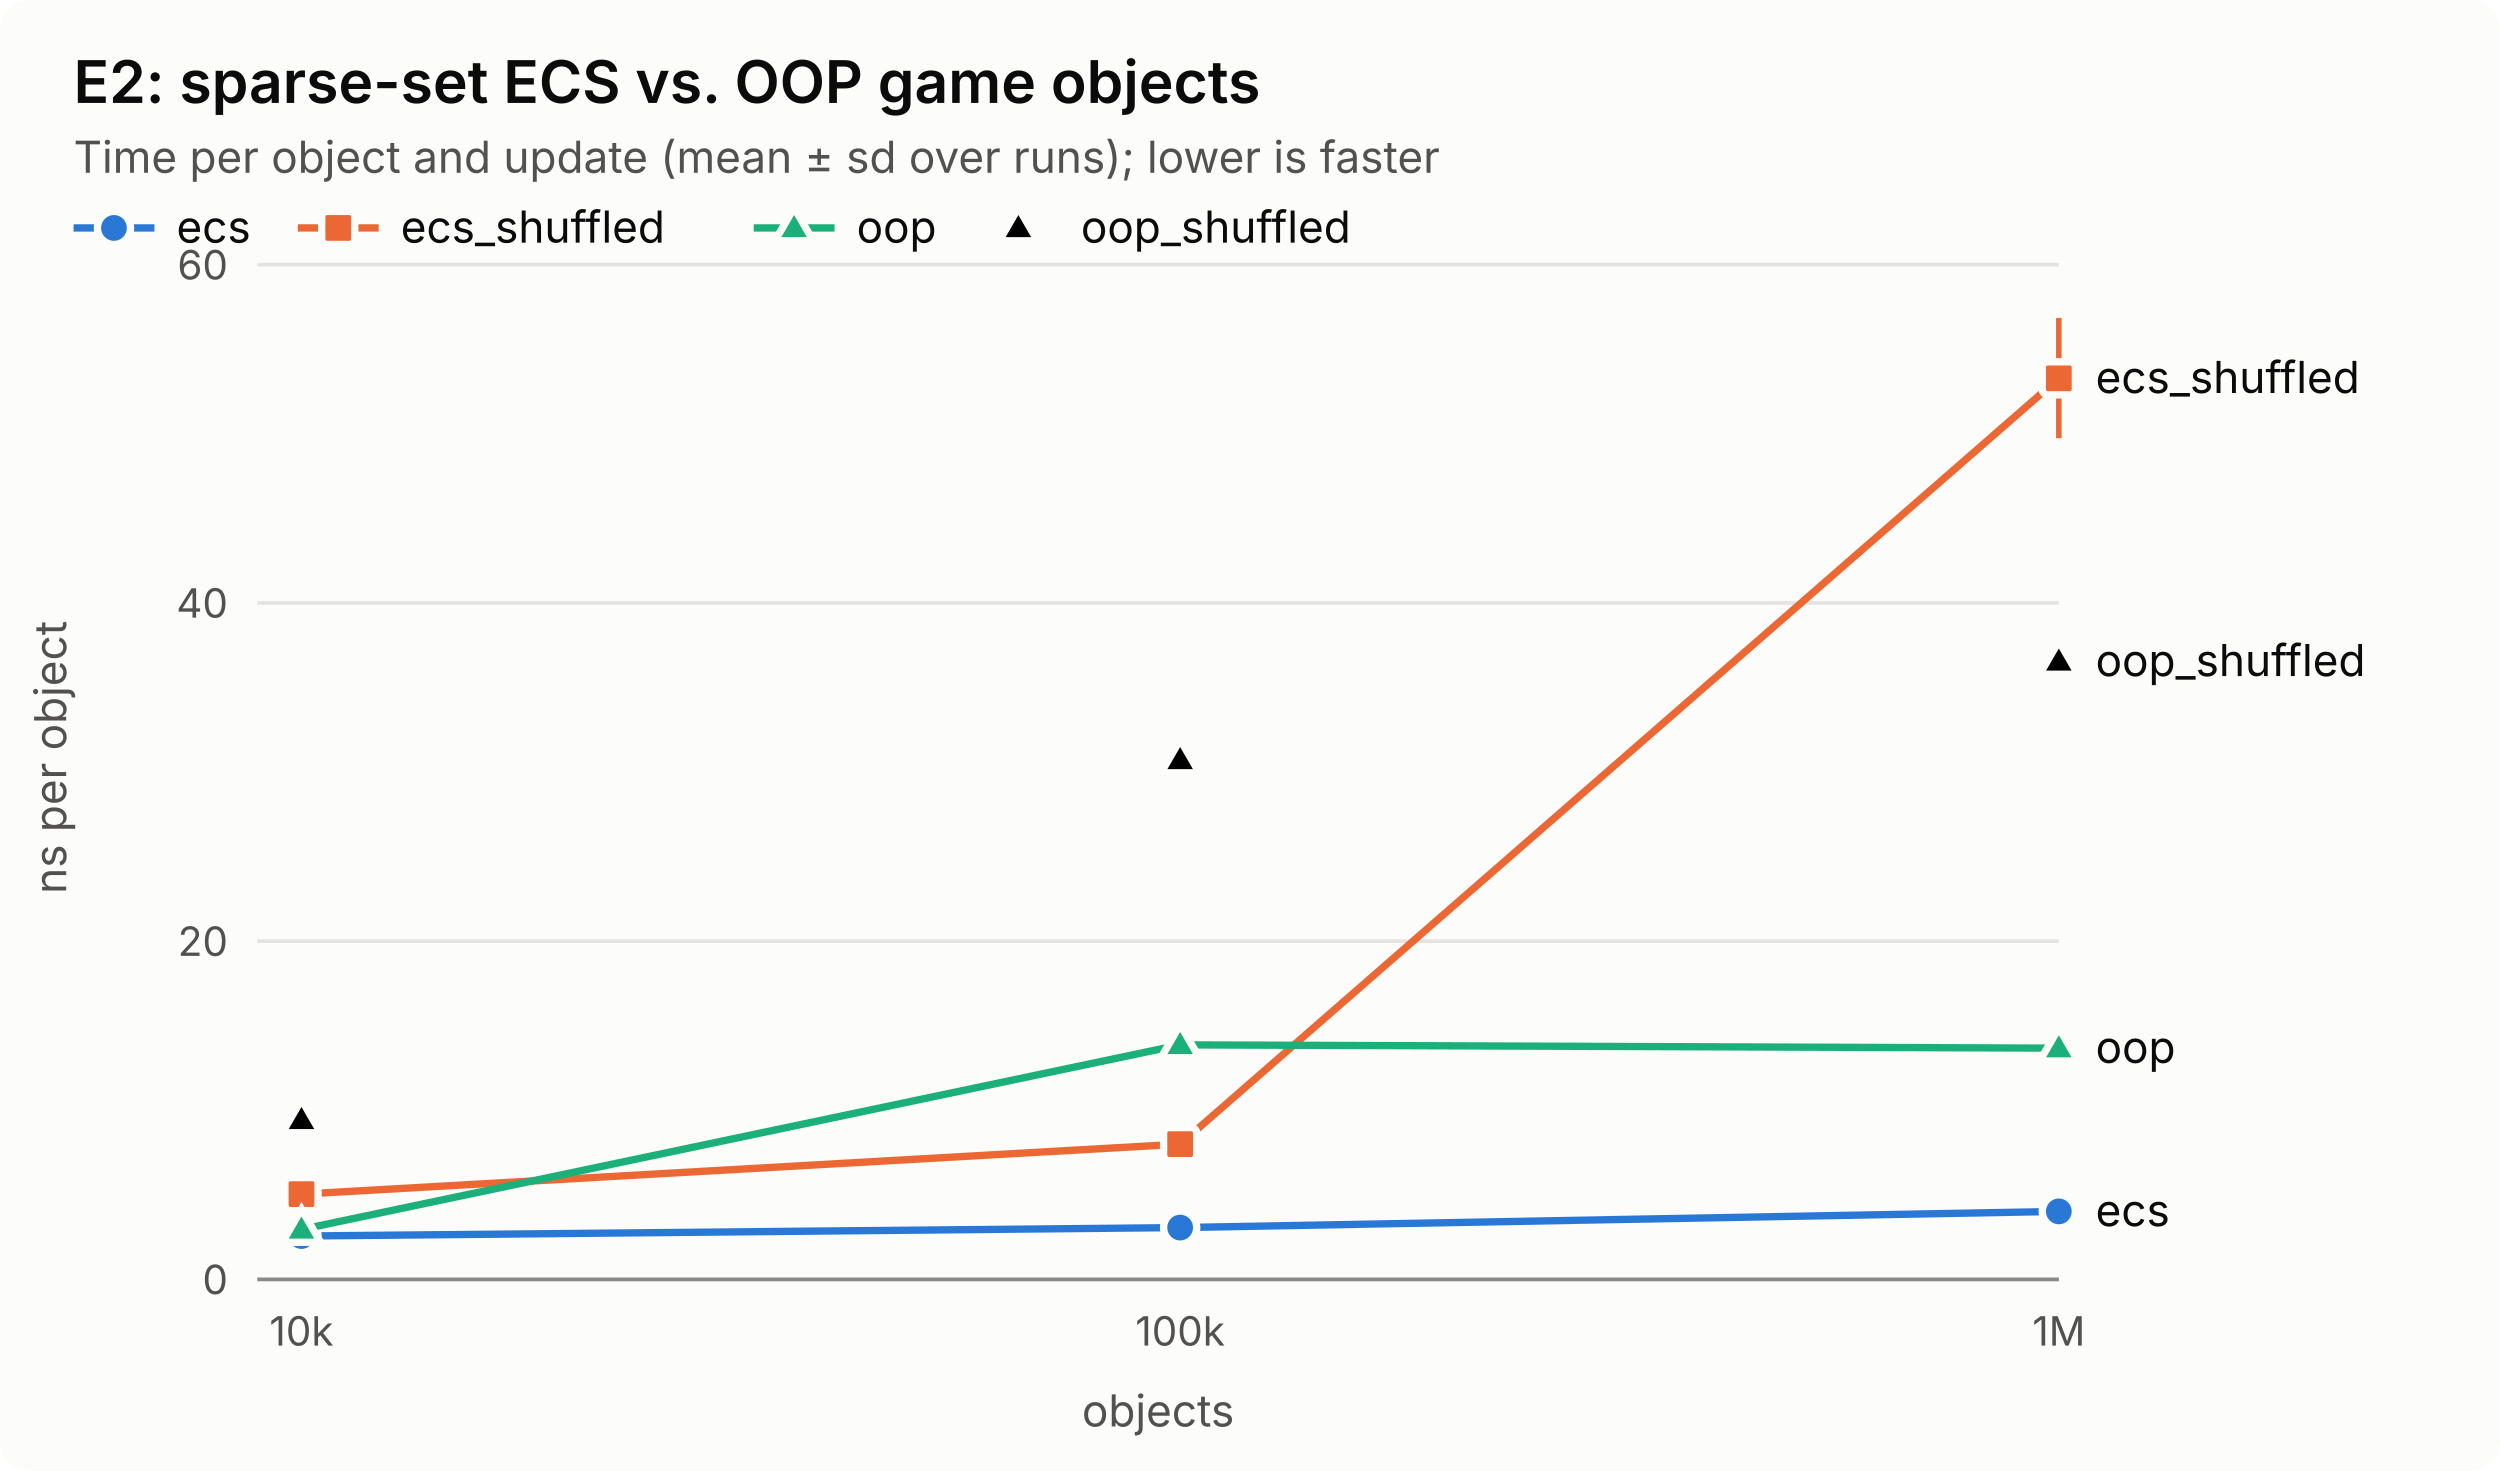
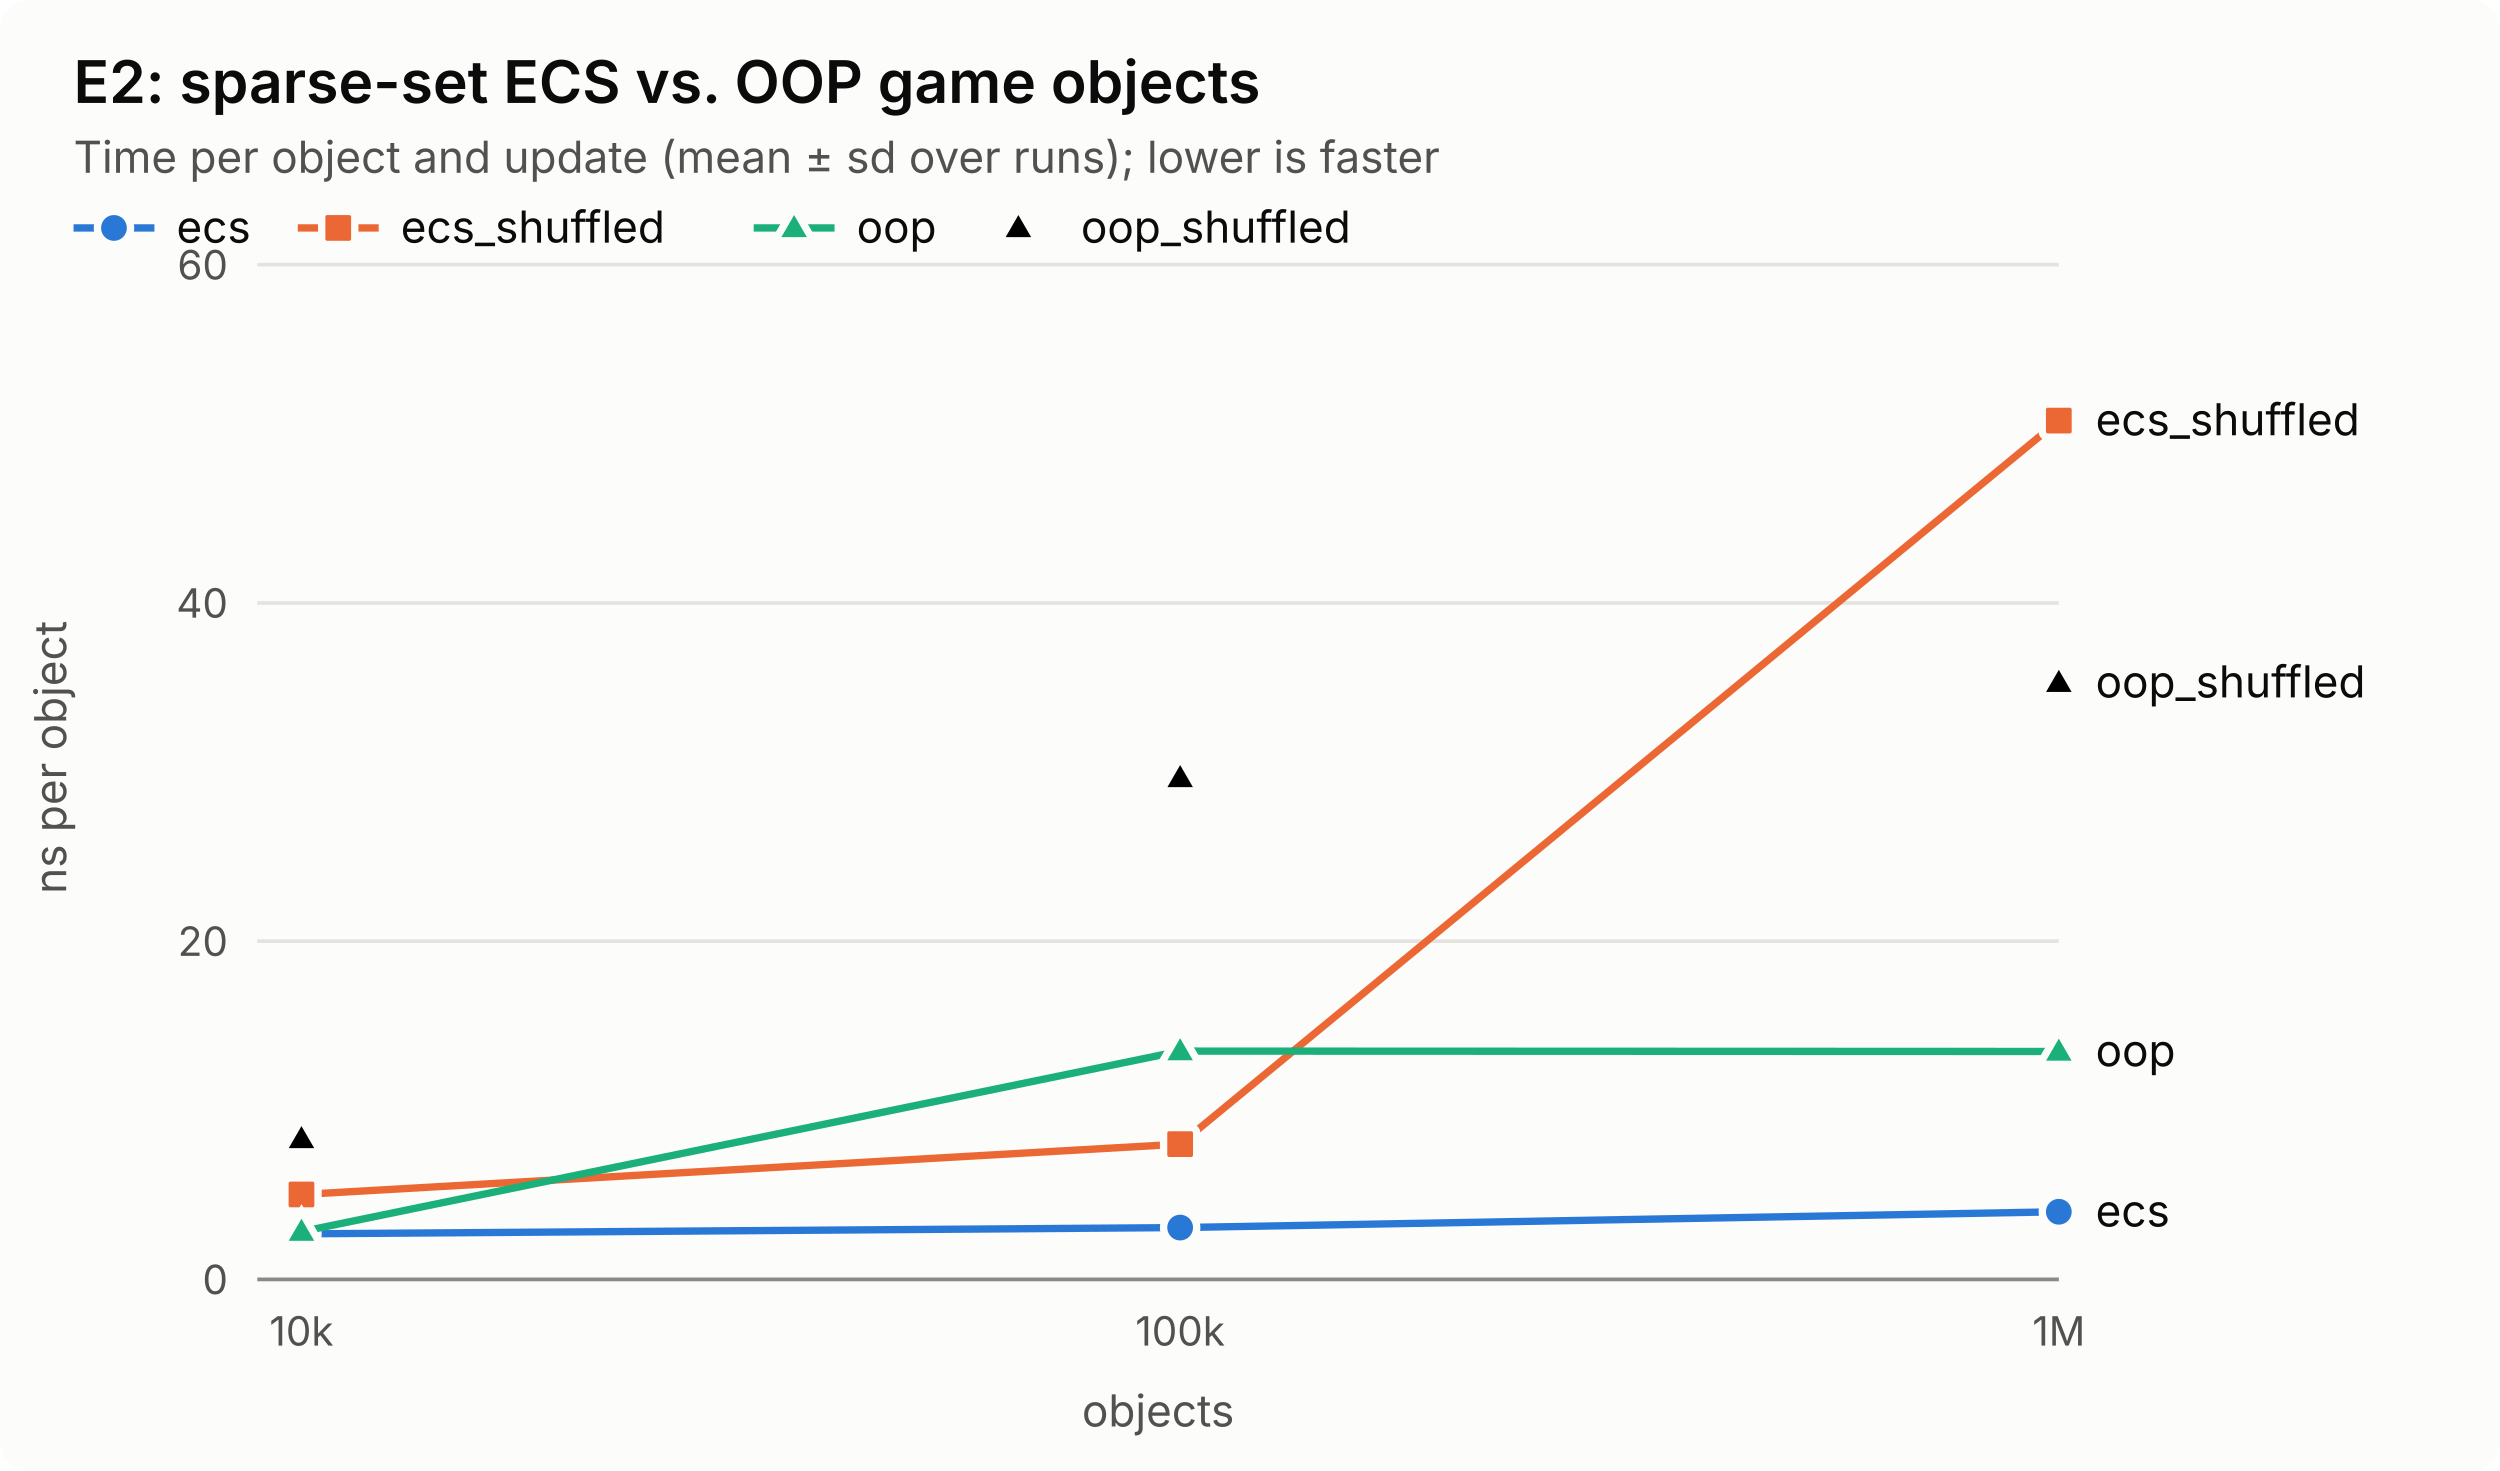
<svg xmlns="http://www.w3.org/2000/svg" viewBox="0 0 680 400" width="680" height="400" role="img" aria-label="E2: sparse-set ECS vs. OOP game objects">
  <style>
.surface { fill: #fcfcfb; } .grid { stroke: #e4e3df; } .axis { stroke: #8a8984; }
.ink { fill: #0b0b0b; } .ink2 { fill: #52514e; } .ring { stroke: #fcfcfb; }
.l1 { stroke: #2a78d6; } .l2 { stroke: #eb6834; } .l3 { stroke: #1baf7a; }
.f1 { fill: #2a78d6; } .f2 { fill: #eb6834; } .f3 { fill: #1baf7a; }
.l1, .l2, .l3 { fill: none; }
@media (prefers-color-scheme: dark) {
  .surface { fill: #1a1a19; } .grid { stroke: #33332f; } .axis { stroke: #6f6e69; }
  .ink { fill: #f0efec; } .ink2 { fill: #c3c2b7; } .ring { stroke: #1a1a19; }
  .l1 { stroke: #3987e5; } .l2 { stroke: #d95926; } .l3 { stroke: #199e70; }
  .f1 { fill: #3987e5; } .f2 { fill: #d95926; } .f3 { fill: #199e70; }
}
text { font-family: system-ui, -apple-system, "Segoe UI", sans-serif; }
</style>
  <rect class="surface" width="680" height="400" rx="8" />
  <text class="ink" x="20" y="28" font-size="16" font-weight="600">E2: sparse-set ECS vs. OOP game objects</text>
  <text class="ink2" x="20" y="47" font-size="12">Time per object and update (mean ± sd over runs); lower is faster</text>
  <line class="grid" x1="70" x2="560" y1="348.0" y2="348.0" stroke-width="1" />
  <text class="ink2" x="62" y="352.0" font-size="11" text-anchor="end">0</text>
  <line class="grid" x1="70" x2="560" y1="256.0" y2="256.0" stroke-width="1" />
  <text class="ink2" x="62" y="260.0" font-size="11" text-anchor="end">20</text>
  <line class="grid" x1="70" x2="560" y1="164.0" y2="164.0" stroke-width="1" />
  <text class="ink2" x="62" y="168.0" font-size="11" text-anchor="end">40</text>
  <line class="grid" x1="70" x2="560" y1="72.0" y2="72.0" stroke-width="1" />
  <text class="ink2" x="62" y="76.0" font-size="11" text-anchor="end">60</text>
  <text class="ink2" x="82.0" y="366" font-size="11" text-anchor="middle">10k</text>
  <text class="ink2" x="321.0" y="366" font-size="11" text-anchor="middle">100k</text>
  <text class="ink2" x="560.0" y="366" font-size="11" text-anchor="middle">1M</text>
  <line class="axis" x1="70" x2="560" y1="348" y2="348" stroke-width="1" />
  <text class="ink2" x="315.0" y="388" font-size="12" text-anchor="middle">objects</text>
  <text class="ink2" transform="translate(18 206.0) rotate(-90)" font-size="12" text-anchor="middle">ns per object</text>
-   <polyline class="l1" fill="none" stroke-width="2" stroke-linejoin="round" points="82.0,336.2 321.0,333.9 560.0,329.5" />
-   <line class="l1" x1="321.0" x2="321.0" y1="337.1" y2="330.6" stroke-width="1.5" />
-   <circle cx="82.0" cy="336.2" r="4.5" class="f1 ring" stroke-width="2" />
+   <polyline class="l1" fill="none" stroke-width="2" stroke-linejoin="round" points="82.0,335.6 321.0,333.9 560.0,329.6" />
+   <line class="l1" x1="82.0" x2="82.0" y1="337.8" y2="333.5" stroke-width="1.5" />
+   <line class="l1" x1="321.0" x2="321.0" y1="336.9" y2="331.0" stroke-width="1.5" />
+   <circle cx="82.0" cy="335.6" r="4.5" class="f1 ring" stroke-width="2" />
  <circle cx="321.0" cy="333.9" r="4.5" class="f1 ring" stroke-width="2" />
-   <circle cx="560.0" cy="329.5" r="4.5" class="f1 ring" stroke-width="2" />
-   <polyline class="l2" fill="none" stroke-width="2" stroke-linejoin="round" points="82.0,324.8 321.0,311.2 560.0,102.9" />
-   <line class="l2" x1="560.0" x2="560.0" y1="119.2" y2="86.5" stroke-width="1.5" />
-   <rect x="77.5" y="320.3" width="9" height="9" rx="1.5" class="f2 ring" stroke-width="2" />
+   <circle cx="560.0" cy="329.6" r="4.5" class="f1 ring" stroke-width="2" />
+   <polyline class="l2" fill="none" stroke-width="2" stroke-linejoin="round" points="82.0,324.9 321.0,311.2 560.0,114.4" />
+   <line class="l2" x1="321.0" x2="321.0" y1="313.1" y2="309.4" stroke-width="1.5" />
+   <rect x="77.5" y="320.4" width="9" height="9" rx="1.5" class="f2 ring" stroke-width="2" />
  <rect x="316.5" y="306.7" width="9" height="9" rx="1.5" class="f2 ring" stroke-width="2" />
-   <rect x="555.5" y="98.4" width="9" height="9" rx="1.5" class="f2 ring" stroke-width="2" />
-   <polyline class="l3" fill="none" stroke-width="2" stroke-linejoin="round" points="82.0,334.4 321.0,284.2 560.0,285.1" />
-   <line class="l3" x1="82.0" x2="82.0" y1="337.5" y2="331.3" stroke-width="1.5" />
-   <line class="l3" x1="321.0" x2="321.0" y1="287.0" y2="281.4" stroke-width="1.5" />
-   <path d="M82.0 328.9 L87.2 337.9 L76.8 337.9 Z" class="f3 ring" stroke-width="2" />
-   <path d="M321.0 278.7 L326.2 287.7 L315.8 287.7 Z" class="f3 ring" stroke-width="2" />
-   <path d="M560.0 279.6 L565.2 288.6 L554.8 288.6 Z" class="f3 ring" stroke-width="2" />
-   <polyline class="l4" fill="none" stroke-width="2" stroke-linejoin="round" points="82.0,304.6 321.0,206.7 560.0,179.9" />
-   <line class="l4" x1="82.0" x2="82.0" y1="310.4" y2="298.8" stroke-width="1.5" />
-   <line class="l4" x1="321.0" x2="321.0" y1="215.6" y2="197.9" stroke-width="1.5" />
-   <line class="l4" x1="560.0" x2="560.0" y1="192.9" y2="166.8" stroke-width="1.5" />
-   <path d="M82.0 299.1 L87.2 308.1 L76.8 308.1 Z" class="f4 ring" stroke-width="2" />
-   <path d="M321.0 201.2 L326.2 210.2 L315.8 210.2 Z" class="f4 ring" stroke-width="2" />
-   <path d="M560.0 174.4 L565.2 183.4 L554.8 183.4 Z" class="f4 ring" stroke-width="2" />
-   <text class="ink" x="570.0" y="106.9" font-size="12">ecs_shuffled</text>
-   <text class="ink" x="570.0" y="183.9" font-size="12">oop_shuffled</text>
-   <text class="ink" x="570.0" y="289.1" font-size="12">oop</text>
-   <text class="ink" x="570.0" y="333.5" font-size="12">ecs</text>
+   <rect x="555.5" y="109.9" width="9" height="9" rx="1.5" class="f2 ring" stroke-width="2" />
+   <polyline class="l3" fill="none" stroke-width="2" stroke-linejoin="round" points="82.0,335.0 321.0,285.9 560.0,286.0" />
+   <line class="l3" x1="82.0" x2="82.0" y1="338.3" y2="331.6" stroke-width="1.5" />
+   <path d="M82.0 329.5 L87.2 338.5 L76.8 338.5 Z" class="f3 ring" stroke-width="2" />
+   <path d="M321.0 280.4 L326.2 289.4 L315.8 289.4 Z" class="f3 ring" stroke-width="2" />
+   <path d="M560.0 280.5 L565.2 289.5 L554.8 289.5 Z" class="f3 ring" stroke-width="2" />
+   <polyline class="l4" fill="none" stroke-width="2" stroke-linejoin="round" points="82.0,309.8 321.0,211.6 560.0,185.7" />
+   <line class="l4" x1="82.0" x2="82.0" y1="312.7" y2="306.8" stroke-width="1.5" />
+   <line class="l4" x1="321.0" x2="321.0" y1="213.2" y2="210.1" stroke-width="1.5" />
+   <path d="M82.0 304.3 L87.2 313.3 L76.8 313.3 Z" class="f4 ring" stroke-width="2" />
+   <path d="M321.0 206.1 L326.2 215.1 L315.8 215.1 Z" class="f4 ring" stroke-width="2" />
+   <path d="M560.0 180.2 L565.2 189.2 L554.8 189.2 Z" class="f4 ring" stroke-width="2" />
+   <text class="ink" x="570.0" y="118.4" font-size="12">ecs_shuffled</text>
+   <text class="ink" x="570.0" y="189.7" font-size="12">oop_shuffled</text>
+   <text class="ink" x="570.0" y="290.0" font-size="12">oop</text>
+   <text class="ink" x="570.0" y="333.6" font-size="12">ecs</text>
  <line class="l1" x1="20" x2="42" y1="62" y2="62" stroke-width="2" />
  <circle cx="31.0" cy="62.0" r="4.5" class="f1 ring" stroke-width="2" />
  <text class="ink" x="48" y="66" font-size="12">ecs</text>
  <line class="l2" x1="81" x2="103" y1="62" y2="62" stroke-width="2" />
  <rect x="87.5" y="57.5" width="9" height="9" rx="1.5" class="f2 ring" stroke-width="2" />
  <text class="ink" x="109" y="66" font-size="12">ecs_shuffled</text>
  <line class="l3" x1="205" x2="227" y1="62" y2="62" stroke-width="2" />
  <path d="M216.0 56.5 L221.2 65.5 L210.8 65.5 Z" class="f3 ring" stroke-width="2" />
  <text class="ink" x="233" y="66" font-size="12">oop</text>
  <line class="l4" x1="266" x2="288" y1="62" y2="62" stroke-width="2" />
  <path d="M277.0 56.5 L282.2 65.5 L271.8 65.5 Z" class="f4 ring" stroke-width="2" />
  <text class="ink" x="294" y="66" font-size="12">oop_shuffled</text>
</svg>
